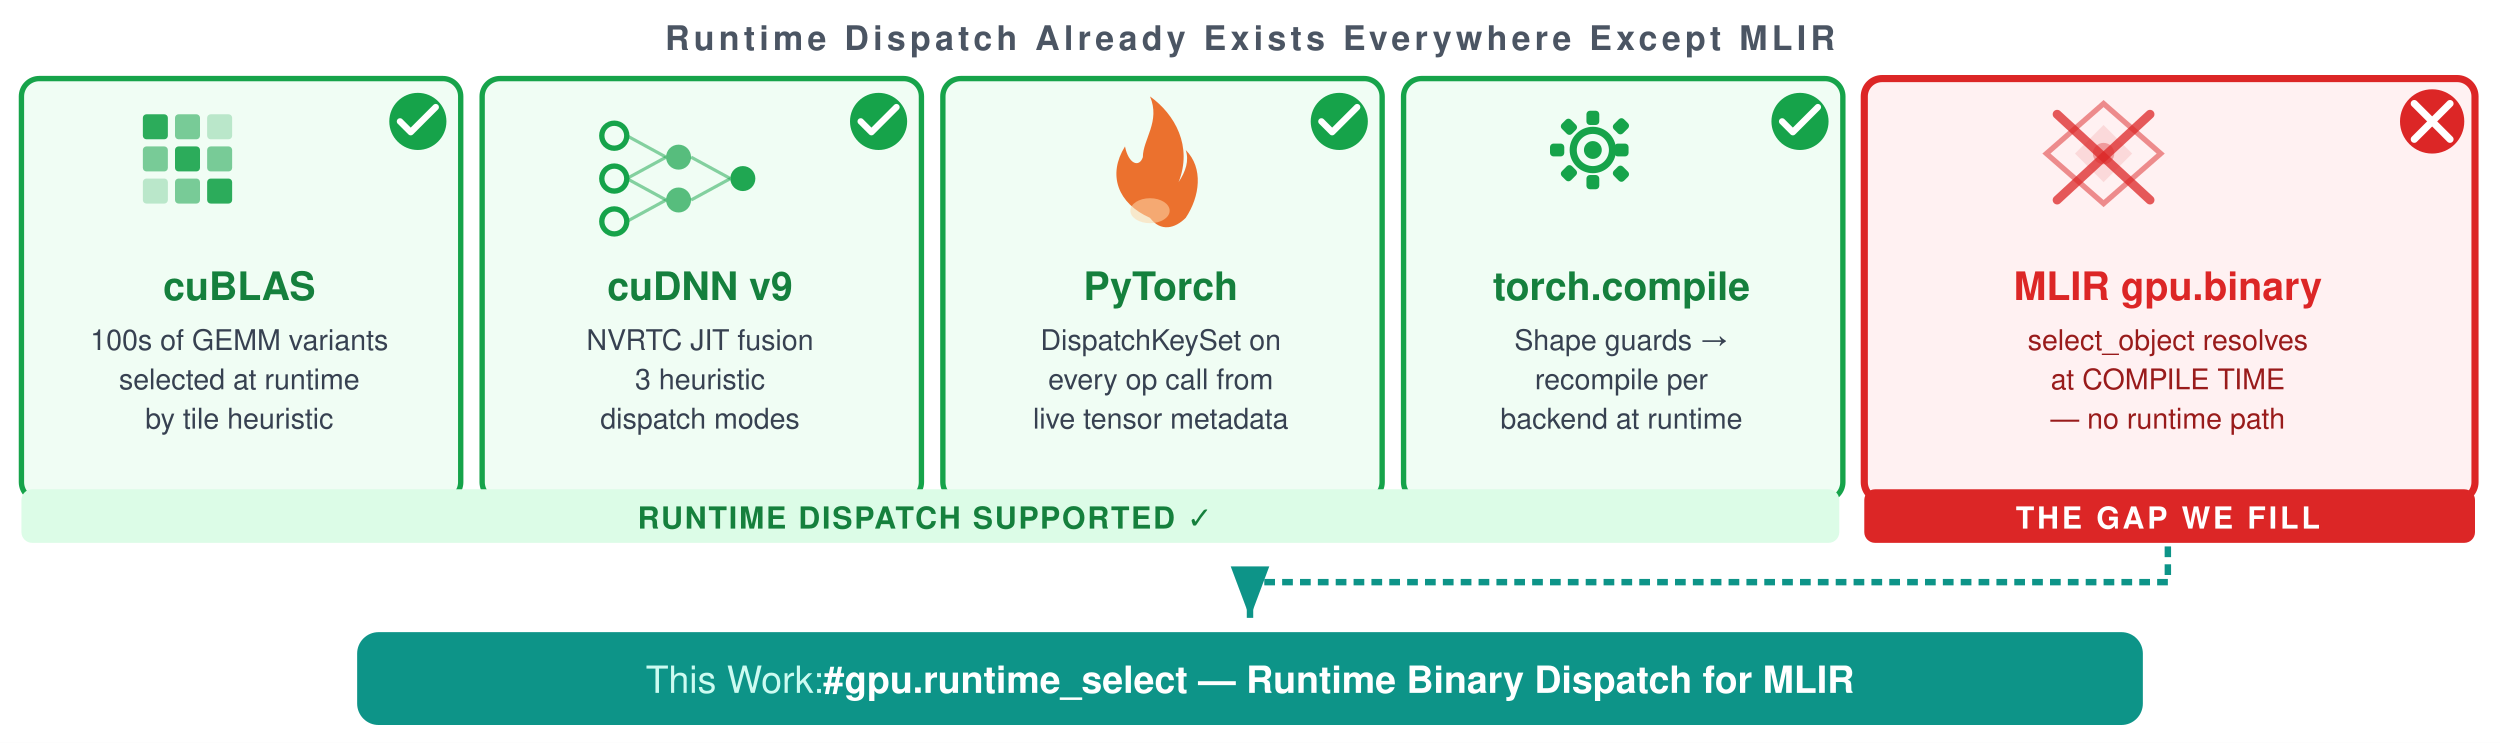
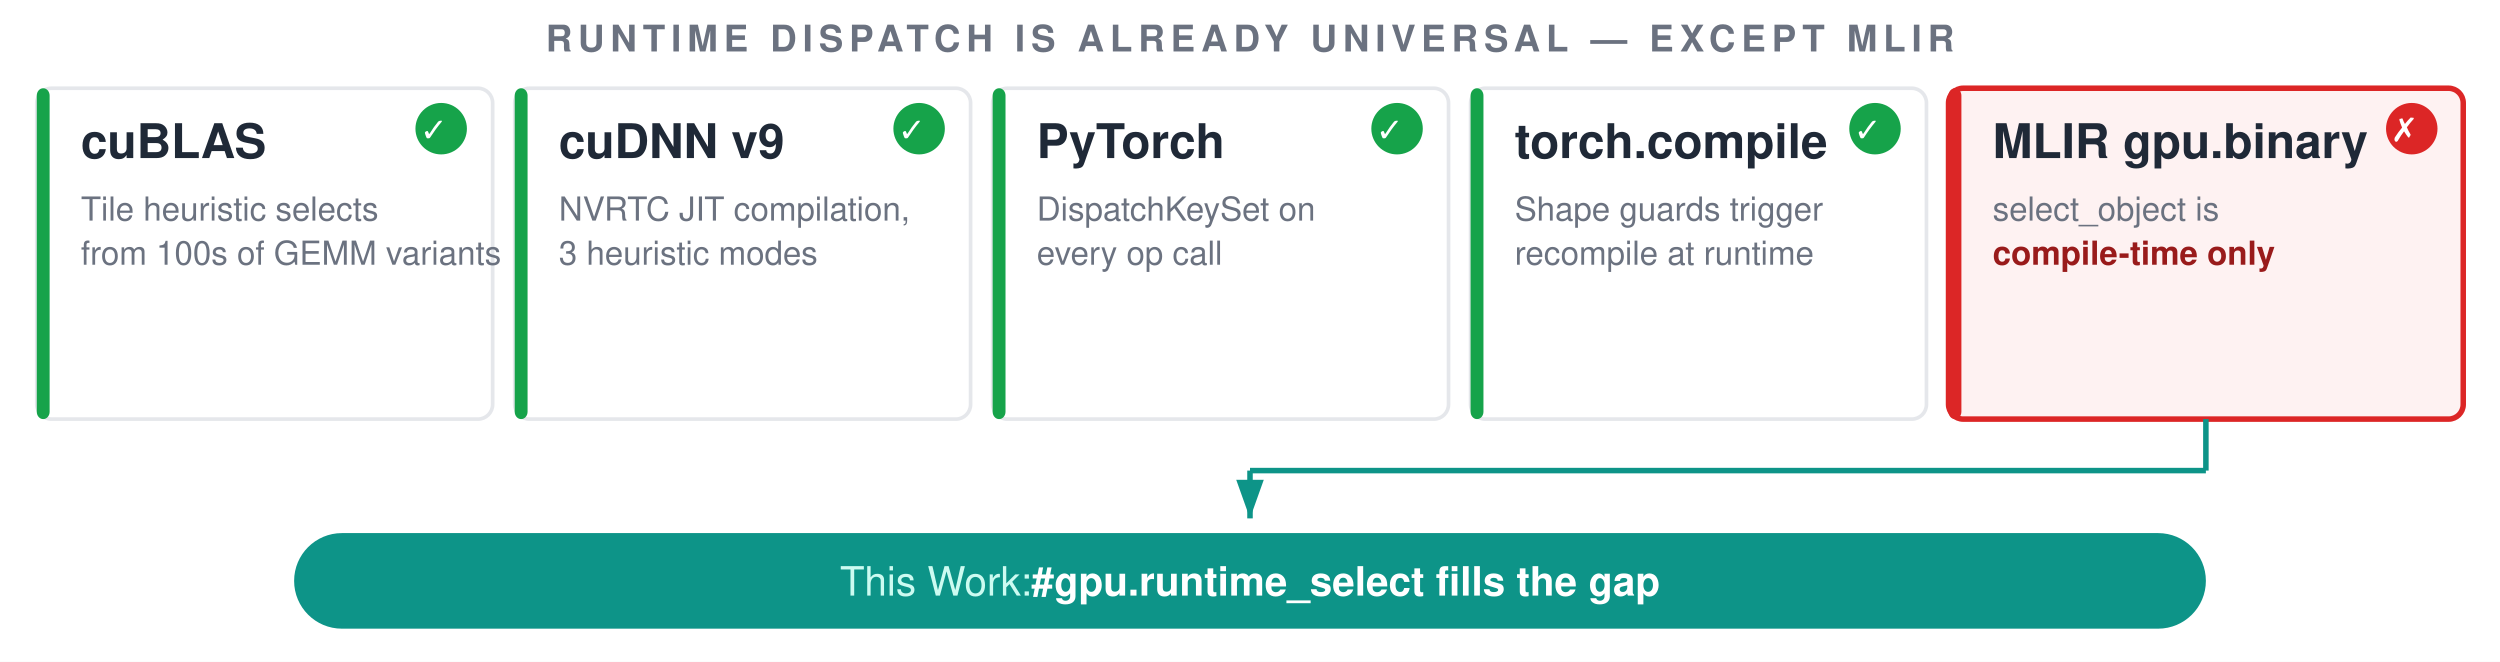
- <svg xmlns="http://www.w3.org/2000/svg" width="700" height="208" viewBox="0 0 700 208" font-family="'Helvetica Neue', Helvetica, Arial, sans-serif">
+ <svg xmlns="http://www.w3.org/2000/svg" width="680" height="180" viewBox="0 0 680 180" font-family="Helvetica, Arial, sans-serif">
  <defs>
-     <marker id="arr" markerWidth="8" markerHeight="6" refX="8" refY="3" orient="auto">
-       <polygon points="0 0,8 3,0 6" fill="#0d9488" />
+     <marker id="arr" markerWidth="7" markerHeight="5" refX="7" refY="2.5" orient="auto">
+       <polygon points="0 0,7 2.5,0 5" fill="#0d9488" />
    </marker>
  </defs>
-   <rect width="700" height="208" fill="#ffffff" />
-   <text x="350" y="14" text-anchor="middle" font-size="9.5" font-weight="700" fill="#4b5563" letter-spacing="1.2" font-variant="all-small-caps">Runtime Dispatch Already Exists Everywhere Except MLIR</text>
-   <rect x="6" y="22" width="123" height="118" rx="5" fill="#f0fdf4" stroke="#16a34a" stroke-width="1.5" />
-   <circle cx="117" cy="34" r="8" fill="#16a34a" />
-   <path d="M112,34 L115,37 L122,30" stroke="#fff" stroke-width="1.8" fill="none" stroke-linecap="round" stroke-linejoin="round" />
-   <g transform="translate(40,32)">
-     <rect x="0" y="0" width="7" height="7" rx="1" fill="#16a34a" opacity="0.9" />
-     <rect x="9" y="0" width="7" height="7" rx="1" fill="#16a34a" opacity="0.55" />
-     <rect x="18" y="0" width="7" height="7" rx="1" fill="#16a34a" opacity="0.25" />
-     <rect x="0" y="9" width="7" height="7" rx="1" fill="#16a34a" opacity="0.55" />
-     <rect x="9" y="9" width="7" height="7" rx="1" fill="#16a34a" opacity="0.9" />
-     <rect x="18" y="9" width="7" height="7" rx="1" fill="#16a34a" opacity="0.55" />
-     <rect x="0" y="18" width="7" height="7" rx="1" fill="#16a34a" opacity="0.25" />
-     <rect x="9" y="18" width="7" height="7" rx="1" fill="#16a34a" opacity="0.55" />
-     <rect x="18" y="18" width="7" height="7" rx="1" fill="#16a34a" opacity="0.9" />
-   </g>
-   <text x="67" y="84" text-anchor="middle" font-size="11" font-weight="700" fill="#15803d">cuBLAS</text>
-   <text x="67" y="98" text-anchor="middle" font-size="8" fill="#374151">100s of GEMM variants</text>
-   <text x="67" y="109" text-anchor="middle" font-size="8" fill="#374151">selected at runtime</text>
-   <text x="67" y="120" text-anchor="middle" font-size="8" fill="#374151">by tile heuristic</text>
-   <rect x="135" y="22" width="123" height="118" rx="5" fill="#f0fdf4" stroke="#16a34a" stroke-width="1.5" />
-   <circle cx="246" cy="34" r="8" fill="#16a34a" />
-   <path d="M241,34 L244,37 L251,30" stroke="#fff" stroke-width="1.8" fill="none" stroke-linecap="round" stroke-linejoin="round" />
-   <g transform="translate(168,30)">
-     <circle cx="4" cy="8" r="3.5" fill="none" stroke="#16a34a" stroke-width="1.5" />
-     <circle cx="4" cy="20" r="3.5" fill="none" stroke="#16a34a" stroke-width="1.5" />
-     <circle cx="4" cy="32" r="3.5" fill="none" stroke="#16a34a" stroke-width="1.5" />
-     <circle cx="22" cy="14" r="3.5" fill="#16a34a" opacity="0.7" />
-     <circle cx="22" cy="26" r="3.5" fill="#16a34a" opacity="0.7" />
-     <circle cx="40" cy="20" r="3.5" fill="#16a34a" opacity="0.95" />
-     <line x1="7.5" y1="8" x2="18.5" y2="14" stroke="#16a34a" stroke-width="0.9" opacity="0.5" />
-     <line x1="7.5" y1="20" x2="18.5" y2="14" stroke="#16a34a" stroke-width="0.9" opacity="0.5" />
-     <line x1="7.5" y1="20" x2="18.5" y2="26" stroke="#16a34a" stroke-width="0.9" opacity="0.5" />
-     <line x1="7.5" y1="32" x2="18.5" y2="26" stroke="#16a34a" stroke-width="0.9" opacity="0.5" />
-     <line x1="25.5" y1="14" x2="36.5" y2="20" stroke="#16a34a" stroke-width="0.9" opacity="0.5" />
-     <line x1="25.5" y1="26" x2="36.5" y2="20" stroke="#16a34a" stroke-width="0.9" opacity="0.5" />
-   </g>
-   <text x="196" y="84" text-anchor="middle" font-size="11" font-weight="700" fill="#15803d">cuDNN v9</text>
-   <text x="196" y="98" text-anchor="middle" font-size="8" fill="#374151">NVRTC JIT fusion</text>
-   <text x="196" y="109" text-anchor="middle" font-size="8" fill="#374151">3 heuristic</text>
-   <text x="196" y="120" text-anchor="middle" font-size="8" fill="#374151">dispatch modes</text>
-   <rect x="264" y="22" width="123" height="118" rx="5" fill="#f0fdf4" stroke="#16a34a" stroke-width="1.5" />
-   <circle cx="375" cy="34" r="8" fill="#16a34a" />
-   <path d="M370,34 L373,37 L380,30" stroke="#fff" stroke-width="1.8" fill="none" stroke-linecap="round" stroke-linejoin="round" />
-   <g transform="translate(308,27)">
-     <path d="M14,34 C5,30 2,22 7,14 C8,19 11,20 12,17 C12,12 17,7 14,0 C21,5 26,14 22,24 C24,21 25,18 24,15 C29,20 28,28 24,34 C21,37 17,38 14,34Z" fill="#ea580c" opacity="0.85" />
-     <ellipse cx="14" cy="32" rx="5.5" ry="3.5" fill="#fed7aa" opacity="0.55" />
-   </g>
-   <text x="325" y="84" text-anchor="middle" font-size="11" font-weight="700" fill="#15803d">PyTorch</text>
-   <text x="325" y="98" text-anchor="middle" font-size="8" fill="#374151">DispatchKeySet on</text>
-   <text x="325" y="109" text-anchor="middle" font-size="8" fill="#374151">every op call from</text>
-   <text x="325" y="120" text-anchor="middle" font-size="8" fill="#374151">live tensor metadata</text>
-   <rect x="393" y="22" width="123" height="118" rx="5" fill="#f0fdf4" stroke="#16a34a" stroke-width="1.5" />
-   <circle cx="504" cy="34" r="8" fill="#16a34a" />
-   <path d="M499,34 L502,37 L509,30" stroke="#fff" stroke-width="1.8" fill="none" stroke-linecap="round" stroke-linejoin="round" />
-   <g transform="translate(431,28)">
-     <circle cx="15" cy="14" r="5.5" fill="none" stroke="#16a34a" stroke-width="2" />
-     <circle cx="15" cy="14" r="2.5" fill="#16a34a" />
-     <rect x="13.2" y="3" width="3.6" height="4" rx="1" fill="#16a34a" />
-     <rect x="13.2" y="21" width="3.6" height="4" rx="1" fill="#16a34a" />
-     <rect x="3" y="12.2" width="4" height="3.6" rx="1" fill="#16a34a" />
-     <rect x="21" y="12.2" width="4" height="3.6" rx="1" fill="#16a34a" />
-     <rect x="6.5" y="5.5" width="3.6" height="4" rx="1" transform="rotate(-45 8.3 7.5)" fill="#16a34a" />
-     <rect x="21" y="5.5" width="3.6" height="4" rx="1" transform="rotate(45 23 7.5)" fill="#16a34a" />
-     <rect x="6.5" y="18.5" width="3.6" height="4" rx="1" transform="rotate(45 8.3 20.5)" fill="#16a34a" />
-     <rect x="21" y="18.5" width="3.6" height="4" rx="1" transform="rotate(-45 23 20.5)" fill="#16a34a" />
-   </g>
-   <text x="454" y="84" text-anchor="middle" font-size="11" font-weight="700" fill="#15803d">torch.compile</text>
-   <text x="454" y="98" text-anchor="middle" font-size="8" fill="#374151">Shape guards →</text>
-   <text x="454" y="109" text-anchor="middle" font-size="8" fill="#374151">recompile per</text>
-   <text x="454" y="120" text-anchor="middle" font-size="8" fill="#374151">backend at runtime</text>
-   <rect x="522" y="22" width="171" height="118" rx="5" fill="#fff1f2" stroke="#dc2626" stroke-width="2" />
-   <circle cx="681" cy="34" r="9" fill="#dc2626" />
-   <line x1="676" y1="29" x2="686" y2="39" stroke="#fff" stroke-width="2" stroke-linecap="round" />
-   <line x1="686" y1="29" x2="676" y2="39" stroke="#fff" stroke-width="2" stroke-linecap="round" />
-   <g transform="translate(571,27)">
-     <polygon points="18,2 34,16 18,30 2,16" fill="none" stroke="#dc2626" stroke-width="1.5" opacity="0.5" />
-     <polygon points="18,8 26,16 18,24 10,16" fill="#dc2626" opacity="0.12" />
-     <circle cx="18" cy="16" r="3" fill="#dc2626" opacity="0.35" />
-     <line x1="5" y1="5" x2="31" y2="29" stroke="#dc2626" stroke-width="2.5" stroke-linecap="round" opacity="0.75" />
-     <line x1="31" y1="5" x2="5" y2="29" stroke="#dc2626" stroke-width="2.5" stroke-linecap="round" opacity="0.75" />
-   </g>
-   <text x="607" y="84" text-anchor="middle" font-size="11" font-weight="700" fill="#dc2626">MLIR  gpu.binary</text>
-   <text x="607" y="98" text-anchor="middle" font-size="8" fill="#991b1b">select_object resolves</text>
-   <text x="607" y="109" text-anchor="middle" font-size="8" fill="#991b1b">at COMPILE TIME</text>
-   <text x="607" y="120" text-anchor="middle" font-size="8" fill="#991b1b">— no runtime path</text>
-   <rect x="522" y="137" width="171" height="15" rx="3" fill="#dc2626" />
-   <text x="607" y="148" text-anchor="middle" font-size="8.5" font-weight="700" fill="#fff" letter-spacing="0.8">THE GAP WE FILL</text>
-   <rect x="6" y="137" width="509" height="15" rx="3" fill="#dcfce7" />
-   <text x="259" y="148" text-anchor="middle" font-size="8.5" font-weight="600" fill="#15803d" letter-spacing="0.5">RUNTIME DISPATCH SUPPORTED ✓</text>
-   <line x1="607" y1="153" x2="607" y2="163" stroke="#0d9488" stroke-width="1.8" stroke-dasharray="3,2" />
-   <line x1="607" y1="163" x2="350" y2="163" stroke="#0d9488" stroke-width="1.8" stroke-dasharray="3,2" />
-   <line x1="350" y1="163" x2="350" y2="173" stroke="#0d9488" stroke-width="1.8" marker-end="url(#arr)" />
-   <rect x="100" y="177" width="500" height="26" rx="6" fill="#0d9488" />
-   <text x="350" y="194" text-anchor="middle" font-size="10.5" font-weight="700" fill="#ffffff">
-     <tspan font-weight="400" fill="#ccfbf1">This Work: </tspan>#gpu.runtime_select — Runtime Binary Dispatch for MLIR
+   <rect width="680" height="180" fill="#ffffff" />
+   <text x="340" y="14" text-anchor="middle" font-size="10" font-weight="700" fill="#6b7280" letter-spacing="1.6" text-transform="uppercase">RUNTIME DISPATCH IS ALREADY UNIVERSAL — EXCEPT MLIR</text>
+   <rect x="10" y="24" width="124" height="90" rx="4" fill="#ffffff" stroke="#e5e7eb" stroke-width="1" />
+   <rect x="10" y="24" width="3.5" height="90" rx="2" fill="#16a34a" />
+   <circle cx="120" cy="35" r="7" fill="#16a34a" />
+   <text x="118" y="38.5" text-anchor="middle" font-size="9" font-weight="700" fill="#ffffff">✓</text>
+   <text x="22" y="43" font-size="13" font-weight="700" fill="#1f2937">cuBLAS</text>
+   <text x="22" y="60" font-size="9" fill="#6b7280">Tile heuristic selects</text>
+   <text x="22" y="72" font-size="9" fill="#6b7280">from 100s of GEMM variants</text>
+   <rect x="140" y="24" width="124" height="90" rx="4" fill="#ffffff" stroke="#e5e7eb" stroke-width="1" />
+   <rect x="140" y="24" width="3.5" height="90" rx="2" fill="#16a34a" />
+   <circle cx="250" cy="35" r="7" fill="#16a34a" />
+   <text x="248" y="38.5" text-anchor="middle" font-size="9" font-weight="700" fill="#ffffff">✓</text>
+   <text x="152" y="43" font-size="13" font-weight="700" fill="#1f2937">cuDNN v9</text>
+   <text x="152" y="60" font-size="9" fill="#6b7280">NVRTC JIT compilation,</text>
+   <text x="152" y="72" font-size="9" fill="#6b7280">3 heuristic modes</text>
+   <rect x="270" y="24" width="124" height="90" rx="4" fill="#ffffff" stroke="#e5e7eb" stroke-width="1" />
+   <rect x="270" y="24" width="3.5" height="90" rx="2" fill="#16a34a" />
+   <circle cx="380" cy="35" r="7" fill="#16a34a" />
+   <text x="378" y="38.5" text-anchor="middle" font-size="9" font-weight="700" fill="#ffffff">✓</text>
+   <text x="282" y="43" font-size="13" font-weight="700" fill="#1f2937">PyTorch</text>
+   <text x="282" y="60" font-size="9" fill="#6b7280">DispatchKeySet on</text>
+   <text x="282" y="72" font-size="9" fill="#6b7280">every op call</text>
+   <rect x="400" y="24" width="124" height="90" rx="4" fill="#ffffff" stroke="#e5e7eb" stroke-width="1" />
+   <rect x="400" y="24" width="3.5" height="90" rx="2" fill="#16a34a" />
+   <circle cx="510" cy="35" r="7" fill="#16a34a" />
+   <text x="508" y="38.5" text-anchor="middle" font-size="9" font-weight="700" fill="#ffffff">✓</text>
+   <text x="412" y="43" font-size="13" font-weight="700" fill="#1f2937">torch.compile</text>
+   <text x="412" y="60" font-size="9" fill="#6b7280">Shape guards trigger</text>
+   <text x="412" y="72" font-size="9" fill="#6b7280">recompile at runtime</text>
+   <rect x="530" y="24" width="140" height="90" rx="4" fill="#fef2f2" stroke="#dc2626" stroke-width="1.5" />
+   <rect x="530" y="24" width="3.5" height="90" rx="2" fill="#dc2626" />
+   <circle cx="656" cy="35" r="7" fill="#dc2626" />
+   <text x="654" y="38.5" text-anchor="middle" font-size="9" font-weight="700" fill="#ffffff">✗</text>
+   <text x="542" y="43" font-size="13" font-weight="700" fill="#1f2937">MLIR gpu.binary</text>
+   <text x="542" y="60" font-size="9" fill="#6b7280">select_object is</text>
+   <text x="542" y="72" font-size="9" fill="#991b1b" font-weight="600">compile-time only</text>
+   <line x1="600" y1="114" x2="600" y2="128" stroke="#0d9488" stroke-width="1.5" />
+   <line x1="600" y1="128" x2="340" y2="128" stroke="#0d9488" stroke-width="1.5" />
+   <line x1="340" y1="128" x2="340" y2="141" stroke="#0d9488" stroke-width="1.5" marker-end="url(#arr)" />
+   <rect x="80" y="145" width="520" height="26" rx="13" fill="#0d9488" />
+   <text x="340" y="162" text-anchor="middle" font-size="11" font-weight="700" fill="#ffffff">
+     <tspan font-weight="400" fill="#ccfbf1">This Work: </tspan>#gpu.runtime_select fills the gap
  </text>
</svg>
